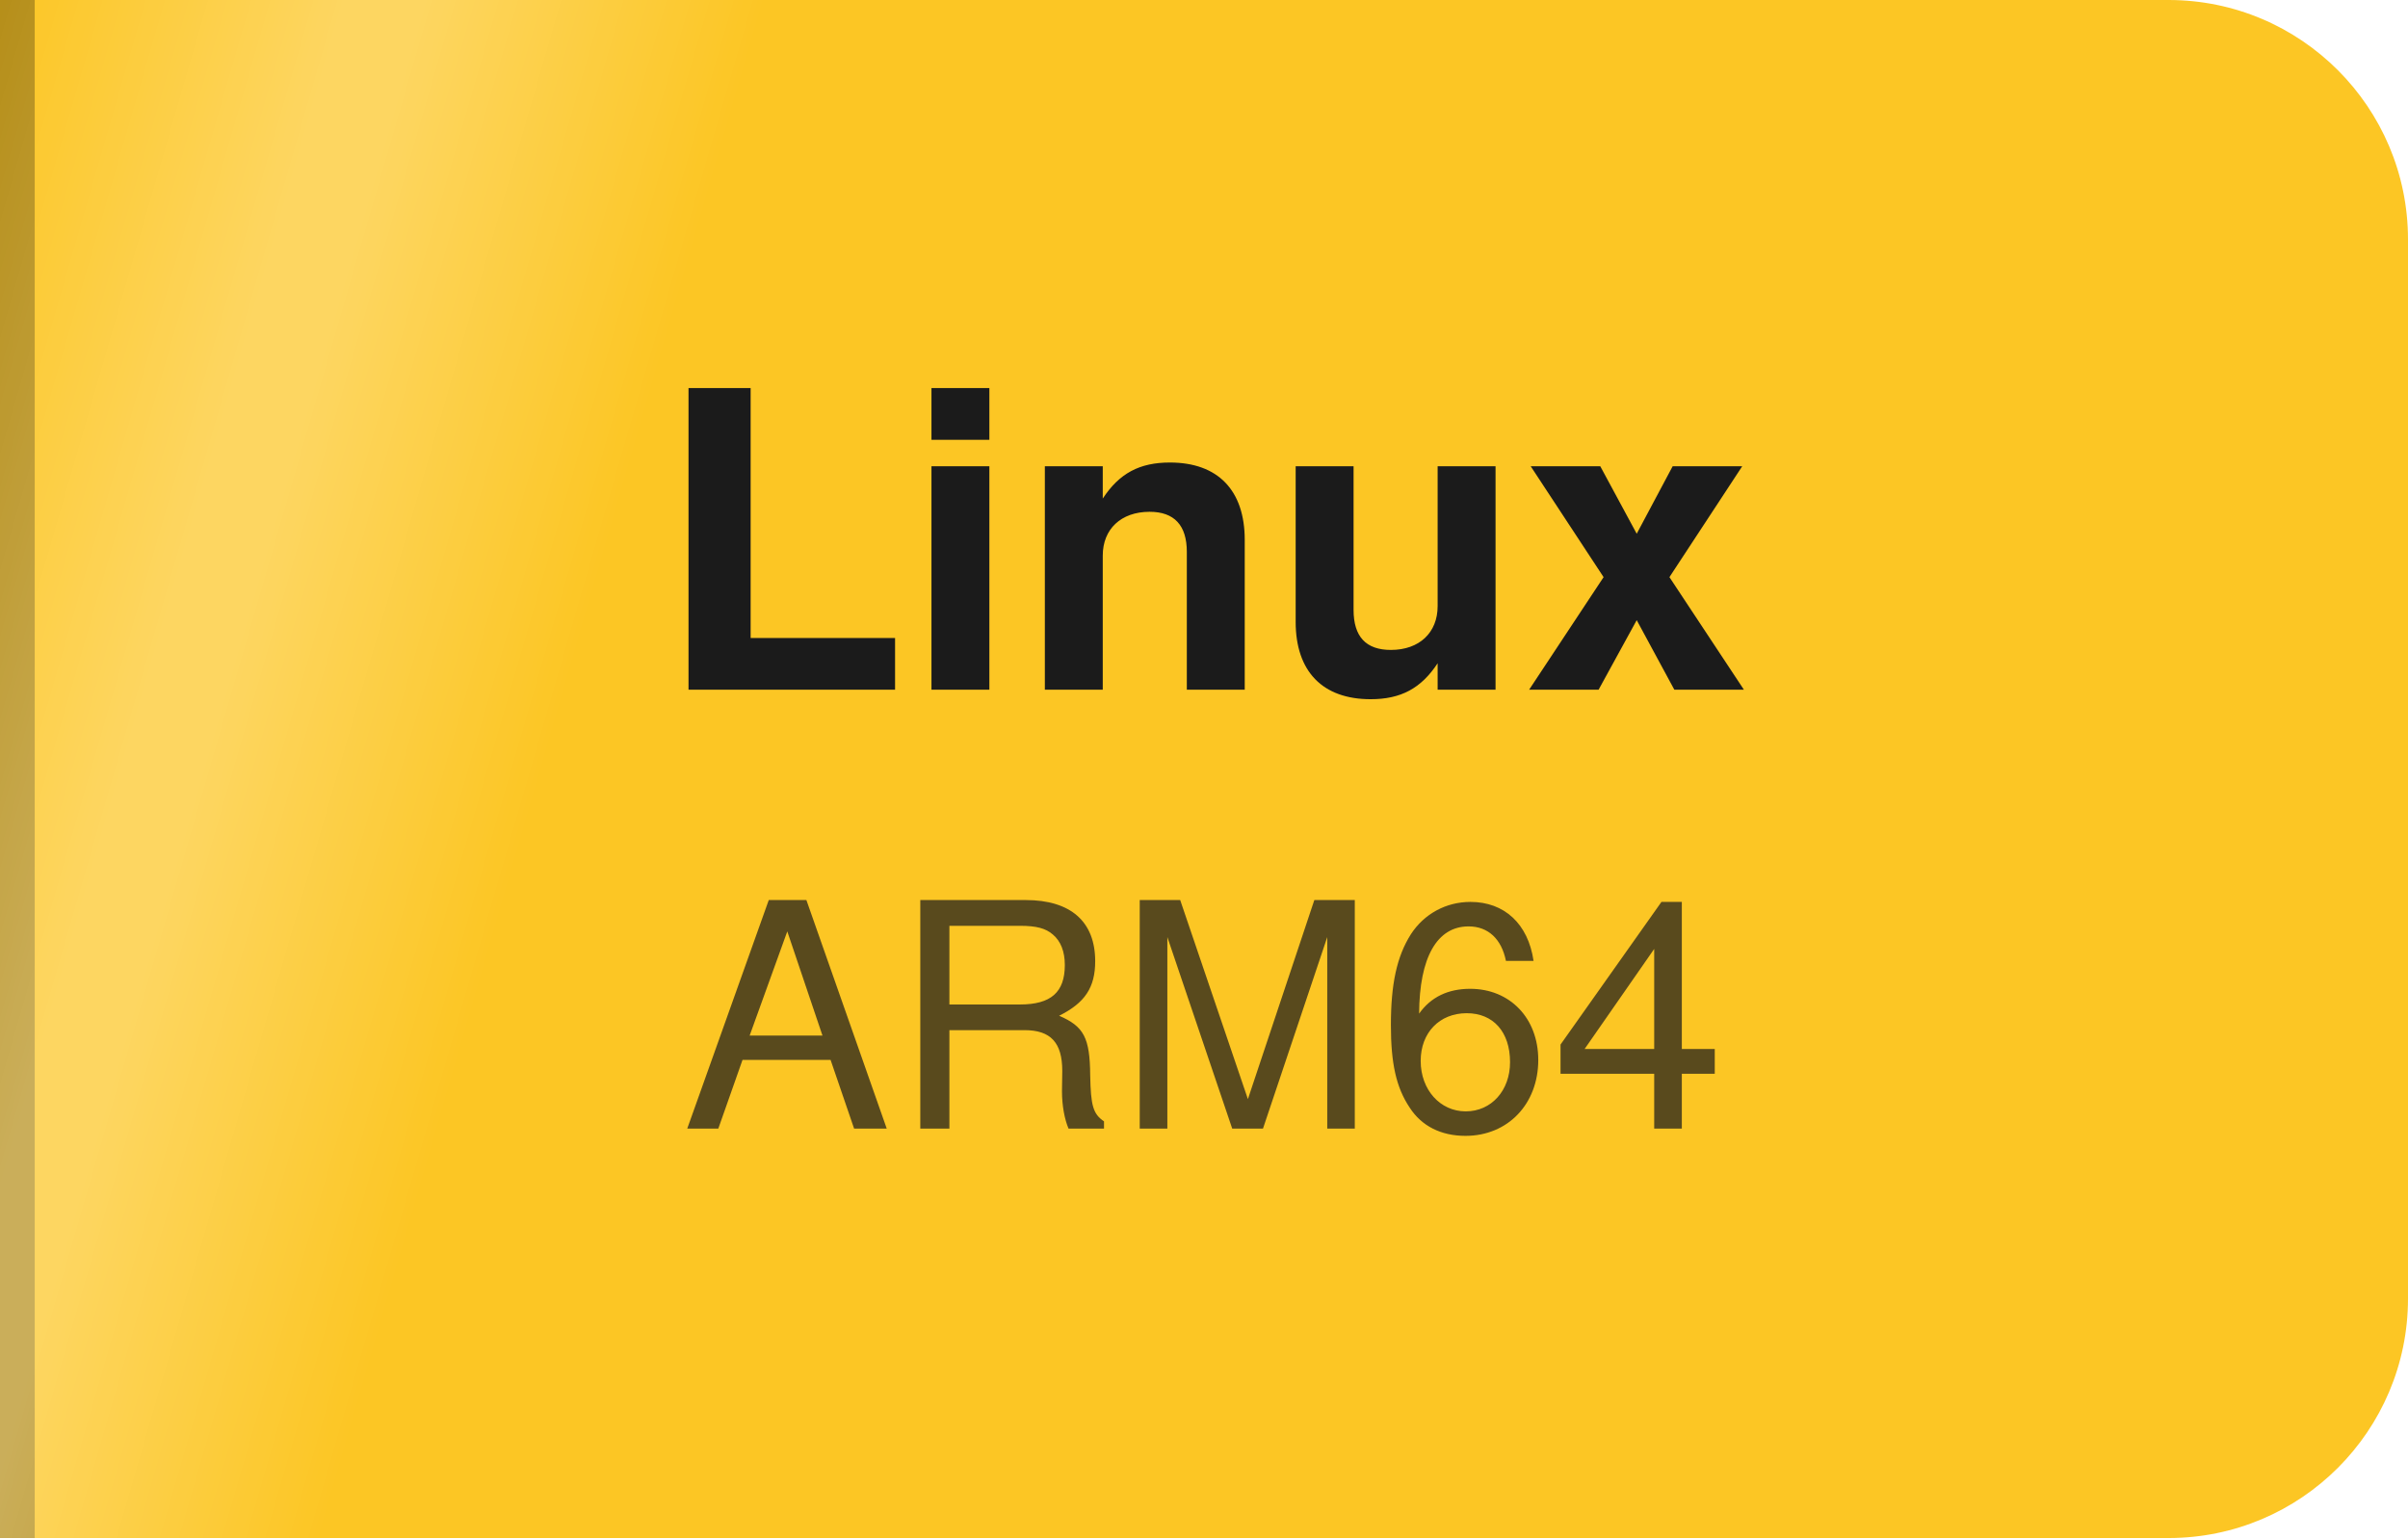
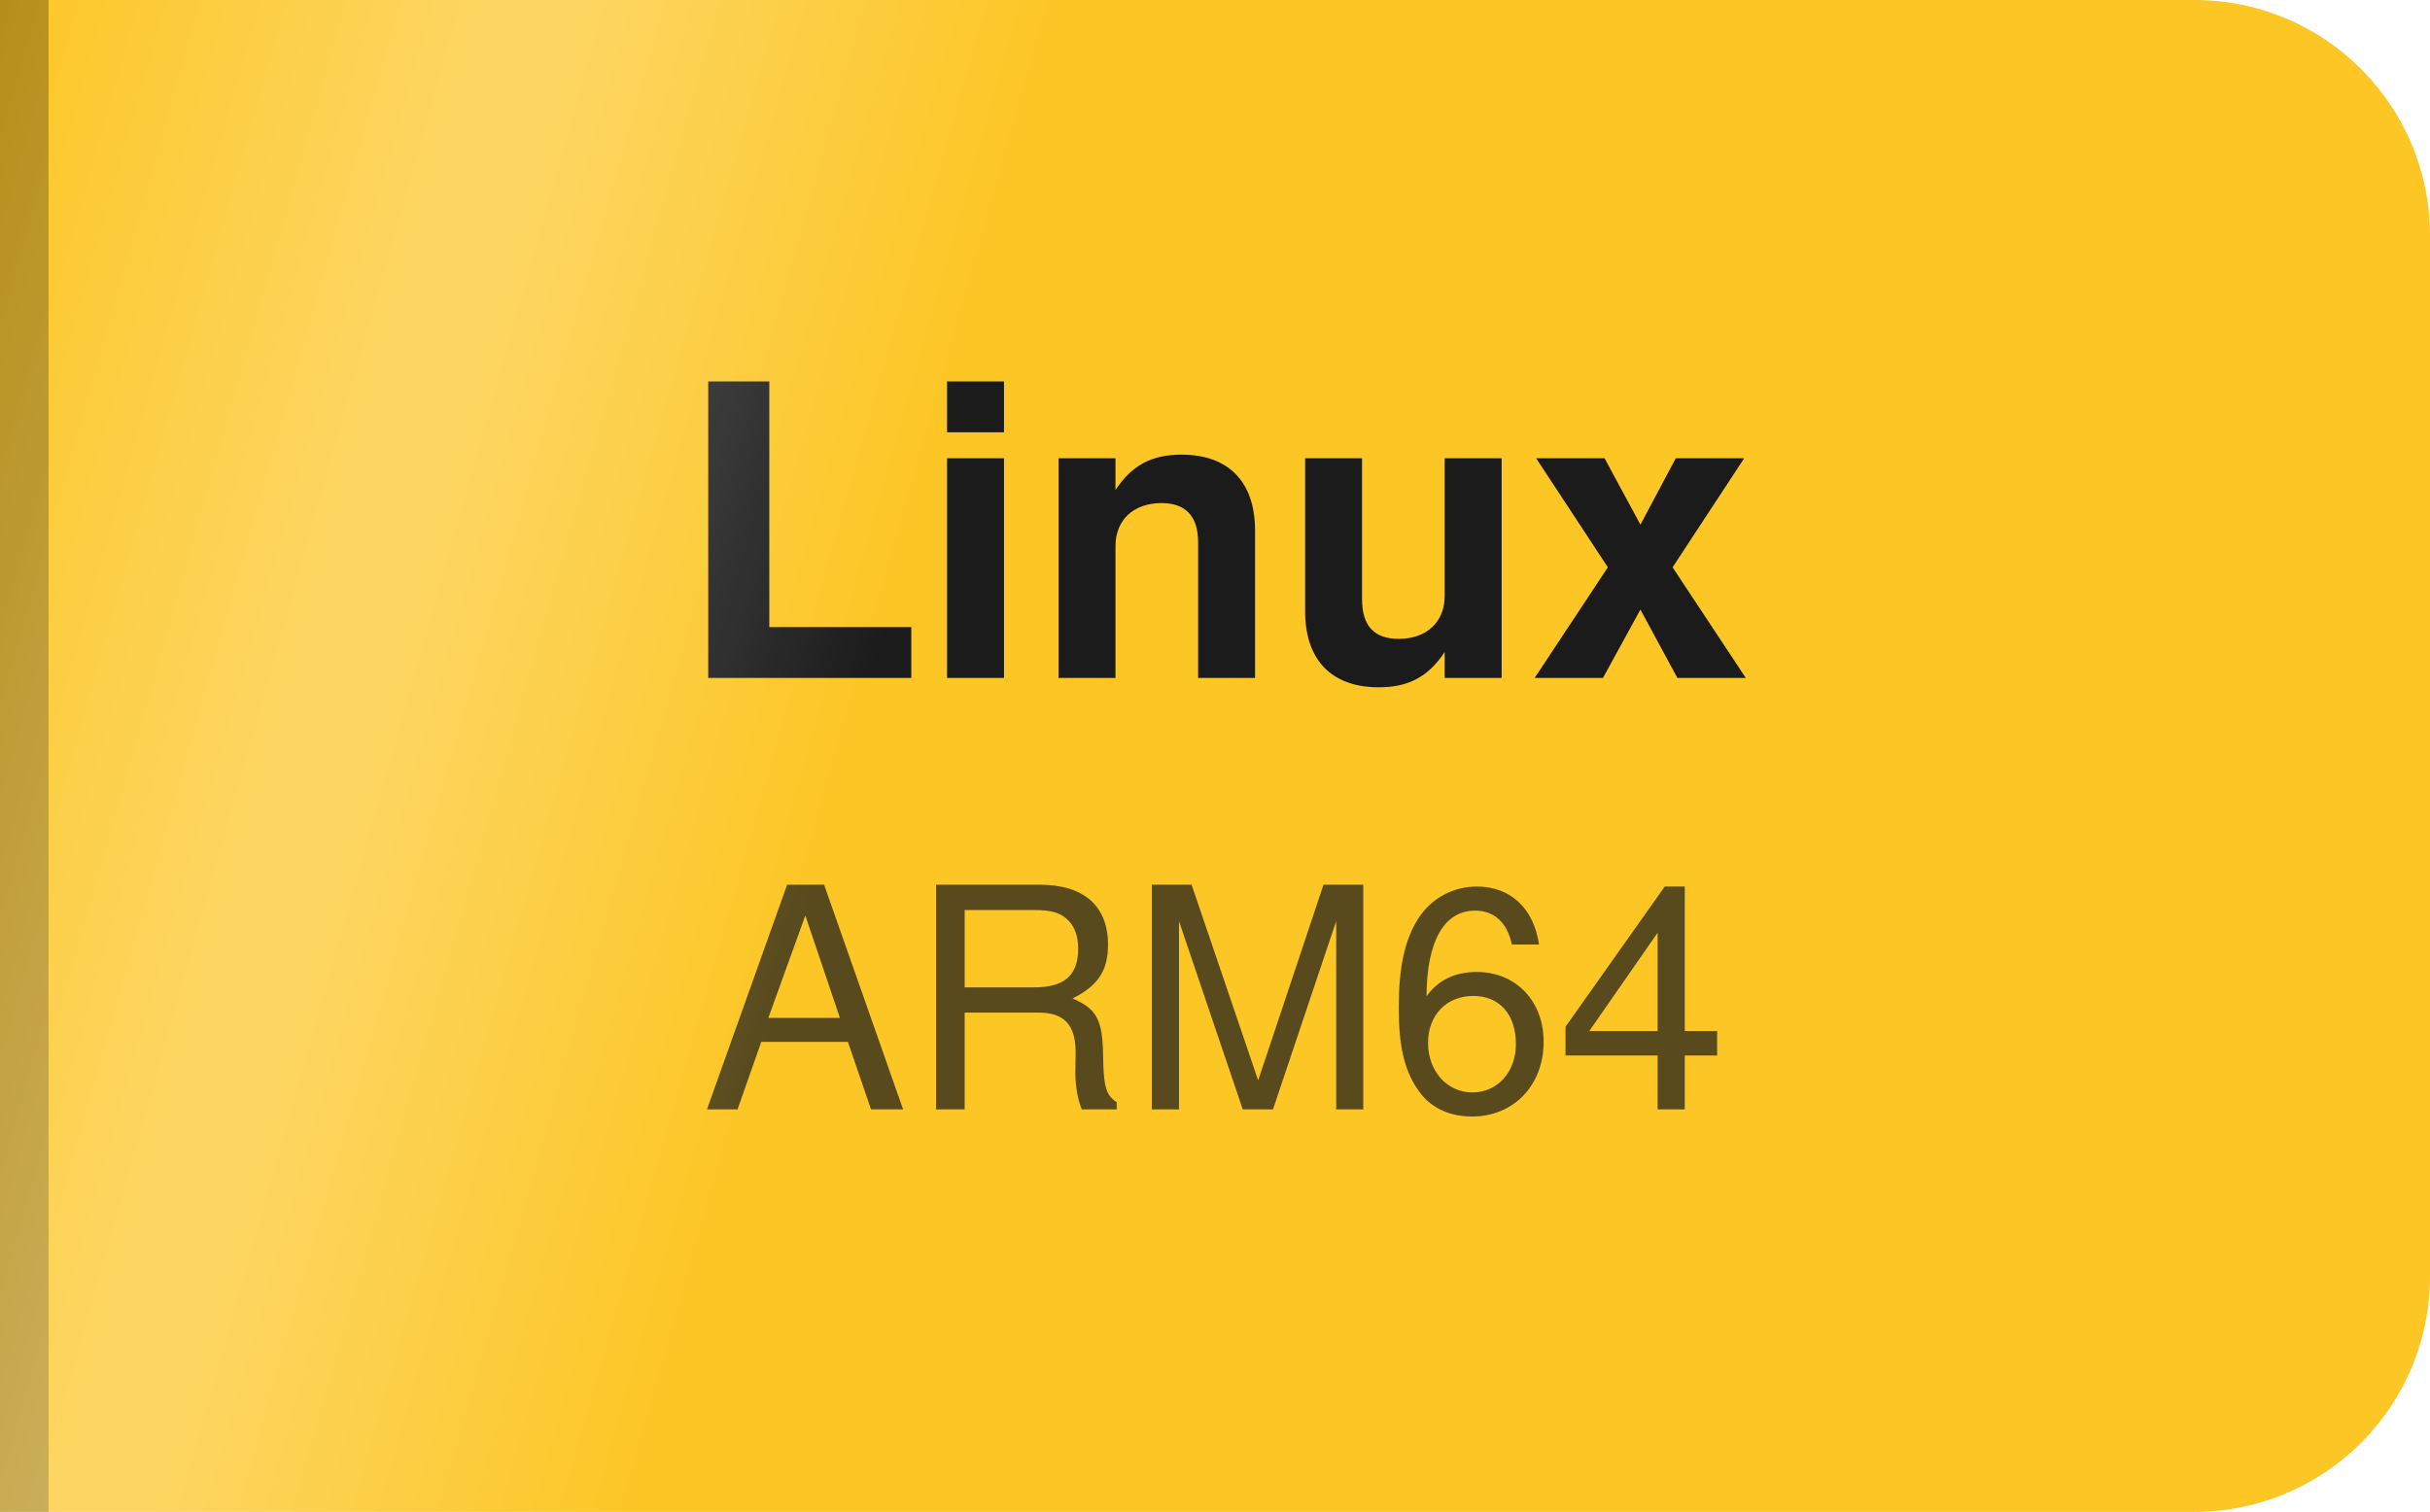
- <svg xmlns="http://www.w3.org/2000/svg" viewBox="0 0 384 245.3" width="384" height="245.3" role="img" aria-label="Download for Linux on ARM">
+ <svg xmlns="http://www.w3.org/2000/svg" viewBox="0 0 394.161 245.3" width="394.161" height="245.3" role="img" aria-label="Download for Linux on ARM">
  <defs>
    <clipPath id="edge">
-       <path d="M0,0 H345.8 A38.2,38.2 0 0 1 384,38.2 V207.1 A38.2,38.2 0 0 1 345.8,245.3 H0 V0 Z" />
+       <path d="M0,0 H355.961 A38.2,38.2 0 0 1 394.161,38.2 V207.1 A38.2,38.2 0 0 1 355.961,245.3 H0 V0 Z" />
    </clipPath>
    <linearGradient id="sheen" x1="0" y1="0" x2="1" y2="0">
      <stop offset="0" stop-color="#fff" stop-opacity="0" />
      <stop offset="0.45" stop-color="#fff" stop-opacity="0.28" />
      <stop offset="0.55" stop-color="#fff" stop-opacity="0.28" />
      <stop offset="1" stop-color="#fff" stop-opacity="0" />
    </linearGradient>
  </defs>
  <style>
    @keyframes pass {
-       0%       { transform: translateX(-226.6px); }
-       7.87%   { transform: translateX(610.6px); }
-       100%     { transform: translateX(610.6px); }
+       0%       { transform: translateX(-278.2px); }
+       7.86%   { transform: translateX(672.3px); }
+       100%     { transform: translateX(672.3px); }
    }
-     .band { animation: pass 11.526s linear 2.861s infinite backwards; }
+     .band { animation: pass 9.206s linear 2.049s infinite backwards; }
    @media (prefers-reduced-motion: reduce) {
      .band { animation: none; opacity: 0; }
    }
  </style>
-   <path d="M0,0 H345.8 A38.2,38.2 0 0 1 384,38.2 V207.1 A38.2,38.2 0 0 1 345.8,245.3 H0 V0 Z" fill="#fcc624" />
-   <rect width="5.538" height="245.3" fill="#000" fill-opacity="0.28" />
-   <text x="192" y="110" text-anchor="middle" font-family="-apple-system, BlinkMacSystemFont, 'Segoe UI', Helvetica, Arial, sans-serif" font-size="66" font-weight="700" fill="#1b1b1b">Linux</text>
-   <text x="192" y="180" text-anchor="middle" font-family="-apple-system, BlinkMacSystemFont, 'Segoe UI', Helvetica, Arial, sans-serif" font-size="50" font-weight="400" fill="#1b1b1b" fill-opacity="0.72">ARM64</text>
+   <path d="M0,0 H355.961 A38.2,38.2 0 0 1 394.161,38.2 V207.1 A38.2,38.2 0 0 1 355.961,245.3 H0 V0 Z" fill="#fcc624" />
+   <rect width="7.883" height="245.3" fill="#000" fill-opacity="0.28" />
+   <text x="197.08" y="110" text-anchor="middle" font-family="-apple-system, BlinkMacSystemFont, 'Segoe UI', Helvetica, Arial, sans-serif" font-size="66" font-weight="700" fill="#1b1b1b">Linux</text>
+   <text x="197.08" y="180" text-anchor="middle" font-family="-apple-system, BlinkMacSystemFont, 'Segoe UI', Helvetica, Arial, sans-serif" font-size="50" font-weight="400" fill="#1b1b1b" fill-opacity="0.72">ARM64</text>
  <g clip-path="url(#edge)">
    <g class="band">
-       <rect x="0" y="-60" width="121.8" height="365.3" fill="url(#sheen)" transform="skewX(-16)" />
+       <rect x="0" y="-60" width="173.4" height="365.3" fill="url(#sheen)" transform="skewX(-16)" />
    </g>
  </g>
</svg>
